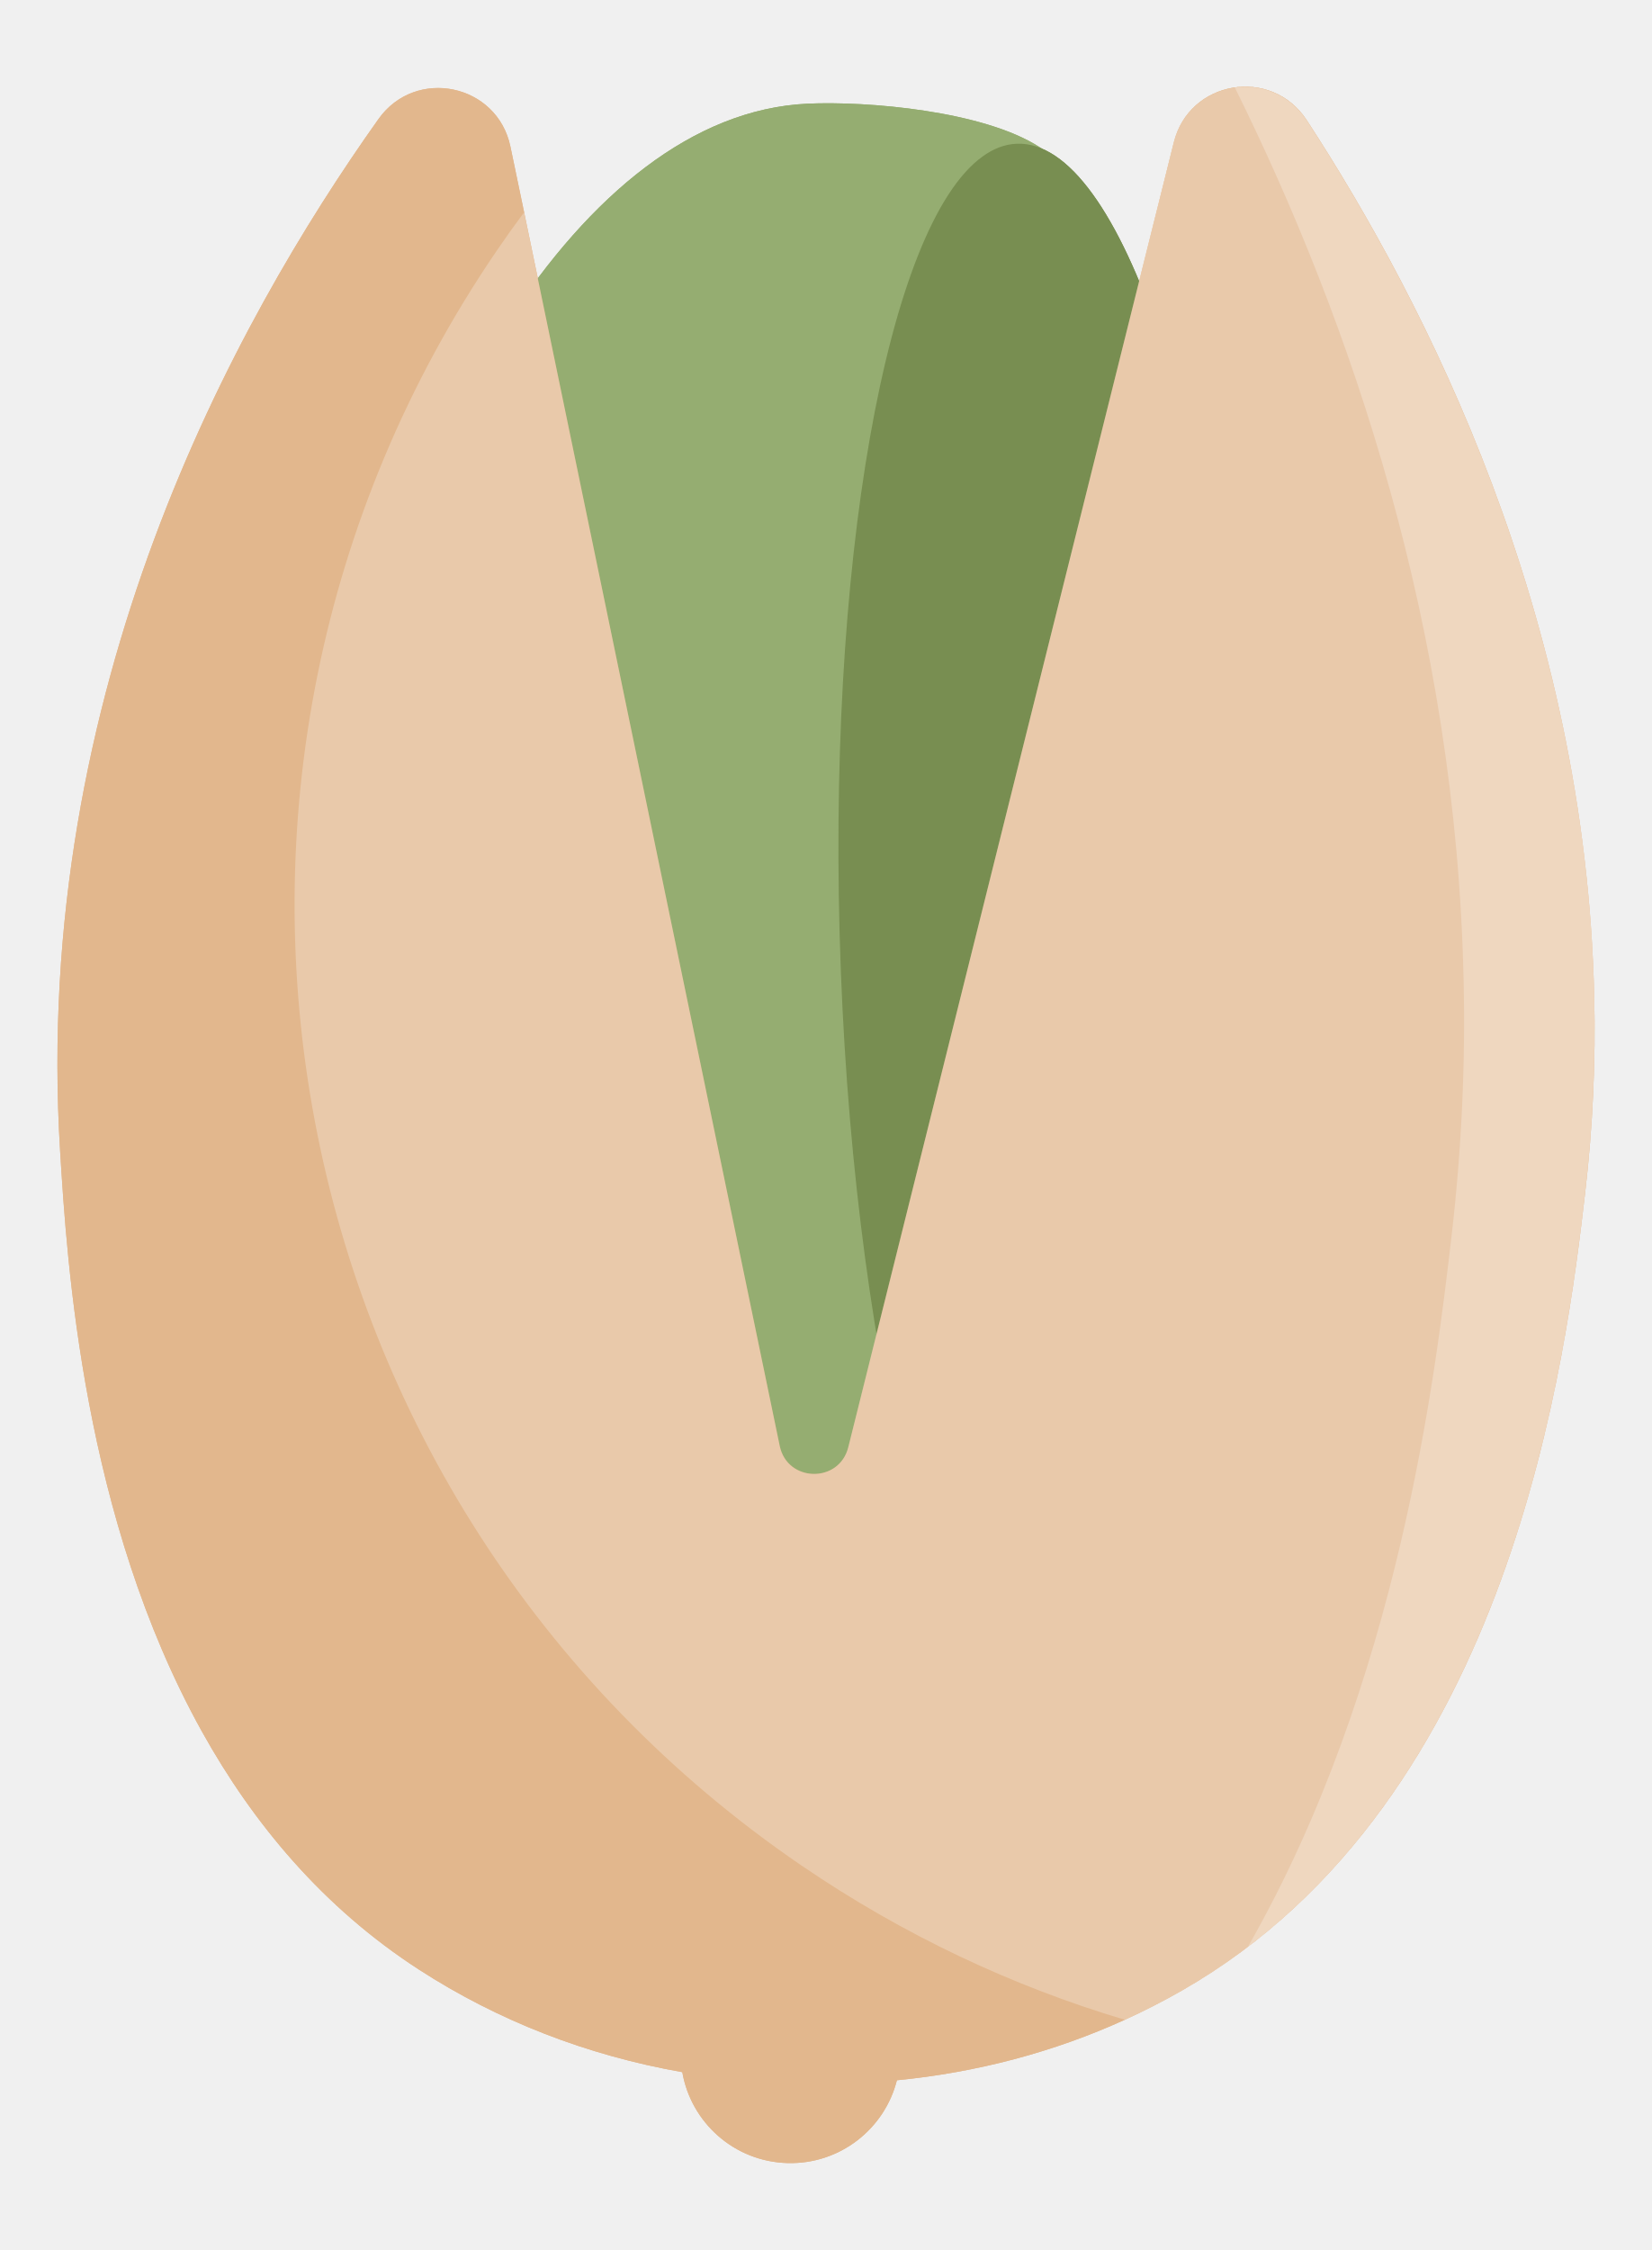
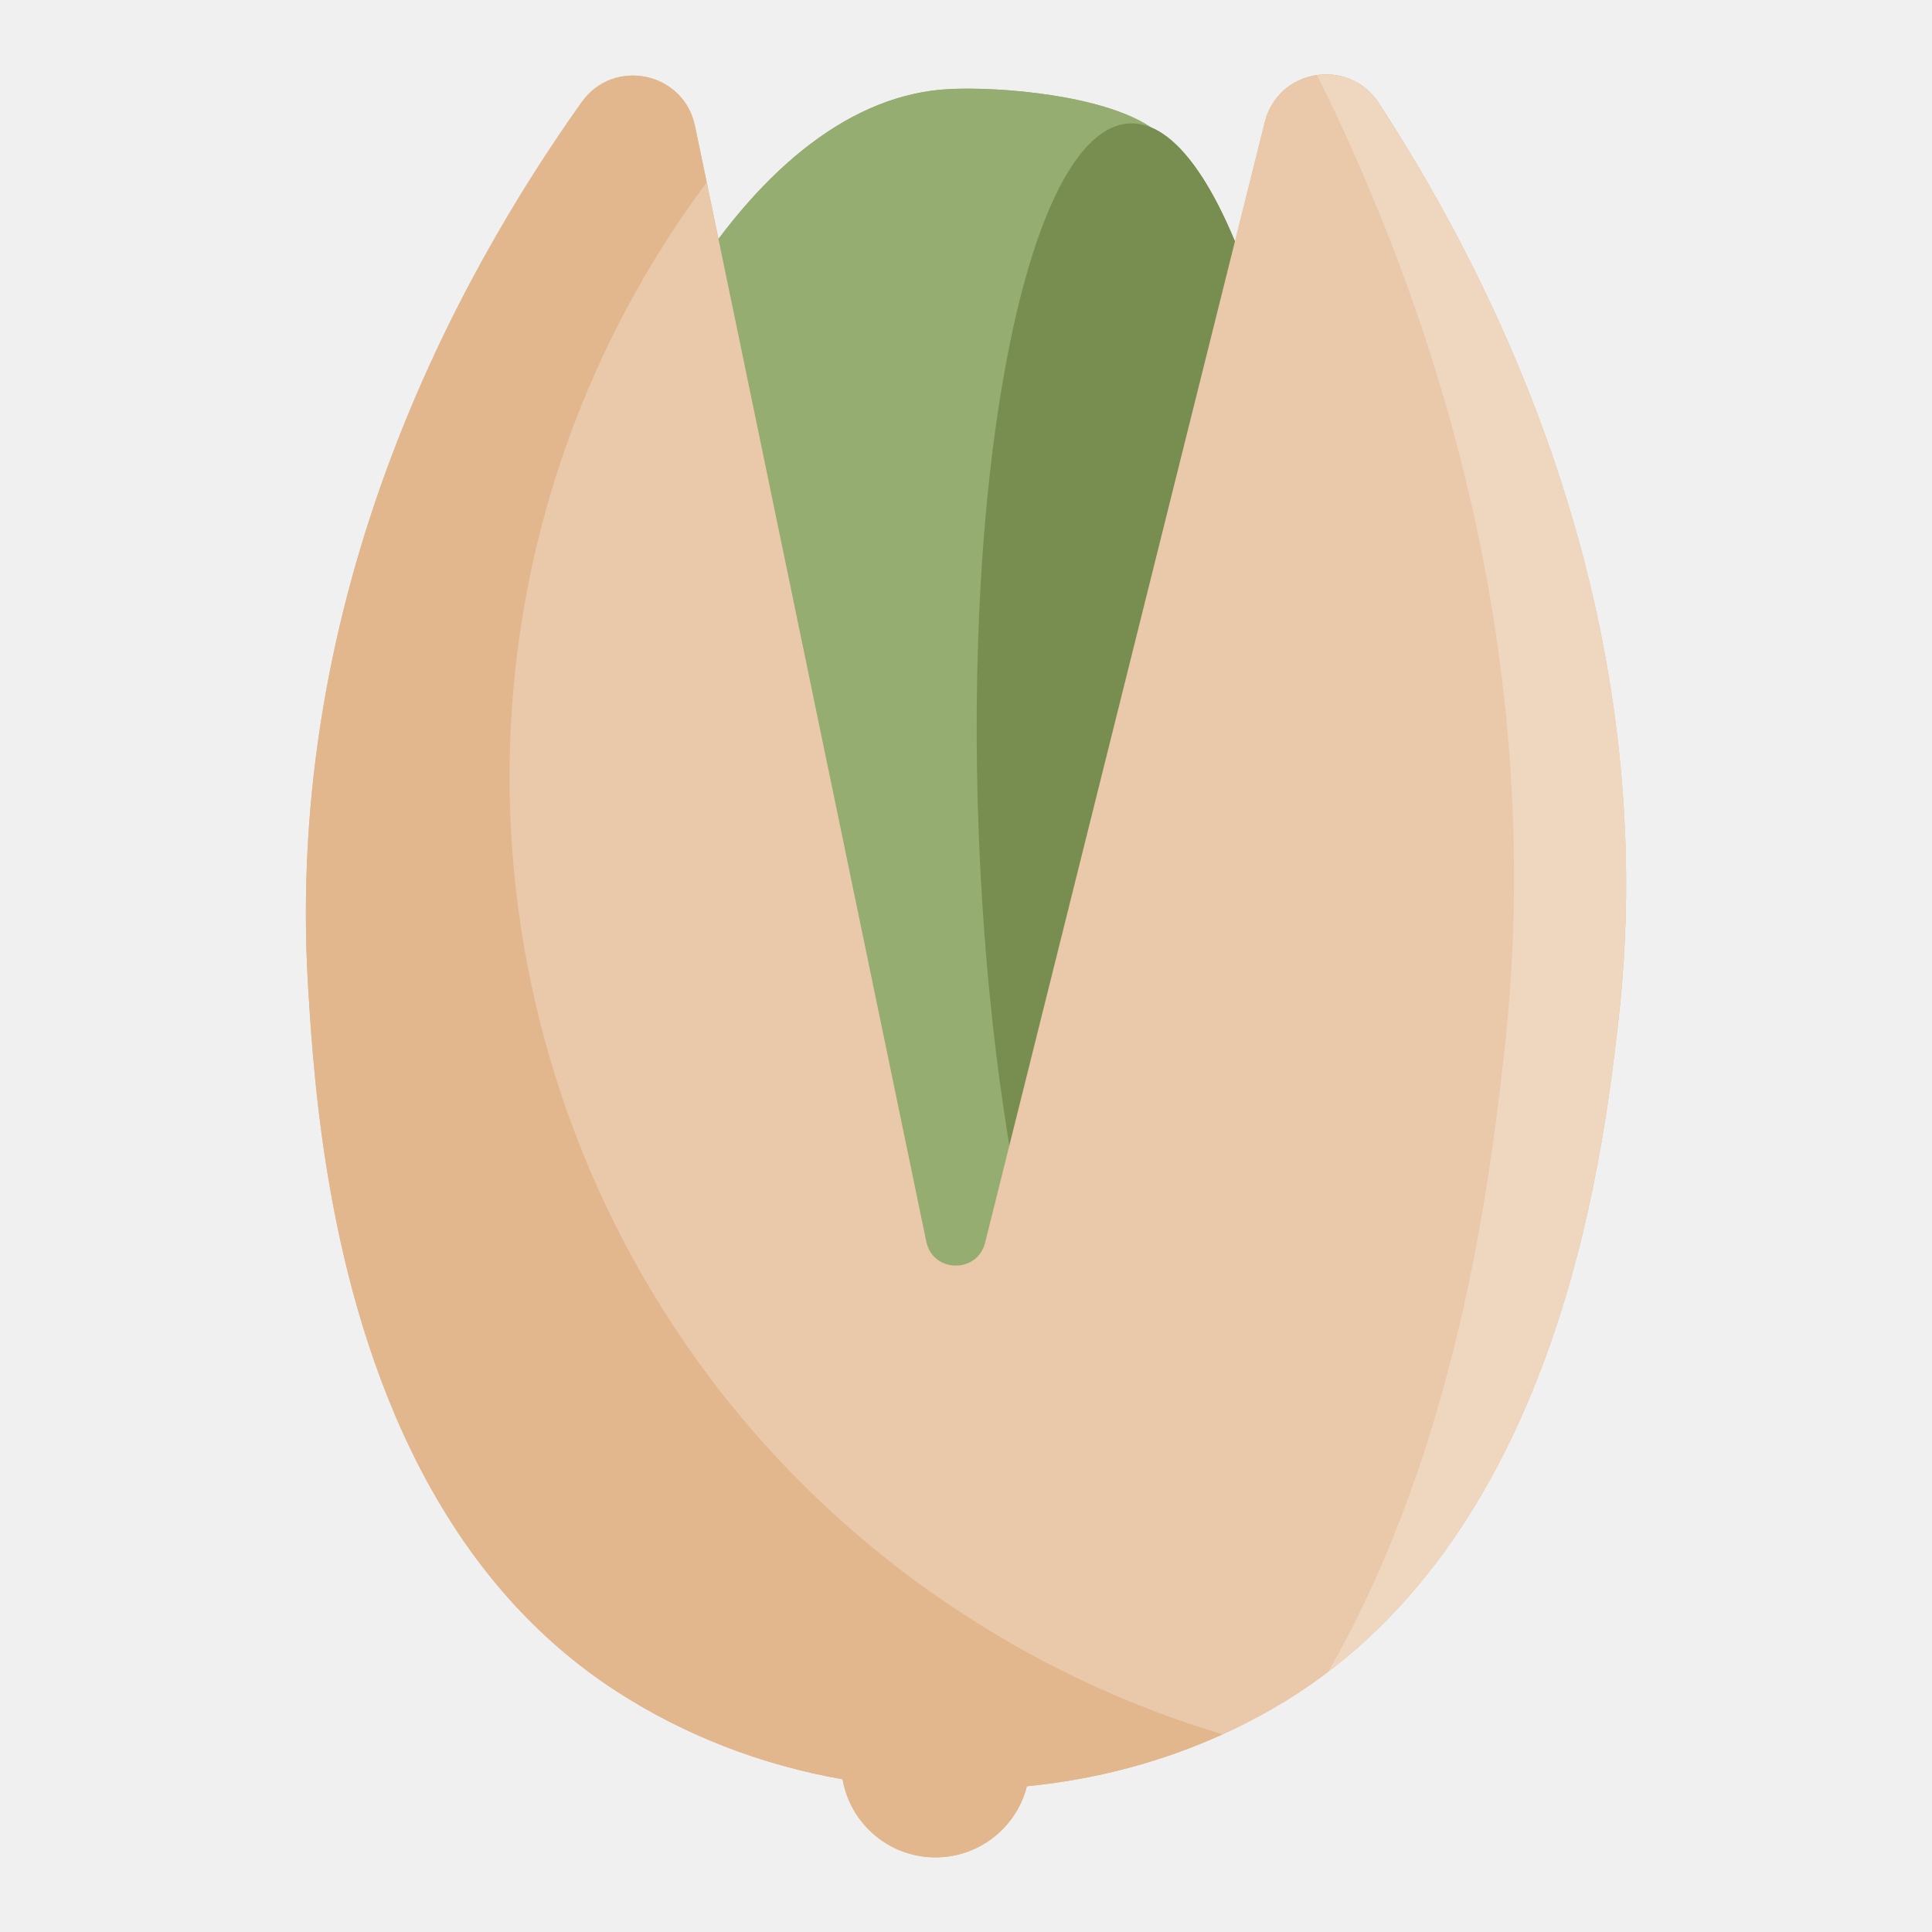
- <svg xmlns="http://www.w3.org/2000/svg" version="1.1" id="pistachio-flavor" x="0px" y="0px" viewBox="0 0 1836 2500" style="enable-background:new 0 0 1836 2500;" xml:space="preserve">
+ <svg xmlns="http://www.w3.org/2000/svg" version="1.1" id="pistachio-flavor" x="0px" y="0px" viewBox="0 0 2500 2500" style="enable-background:new 0 0 2500 2500;" xml:space="preserve">
  <style type="text/css">
	.st0{fill:#95AD71;}
	.st1{fill:#788E51;}
	.st2{fill:#E2B78D;}
- 	.st3{opacity:0.25;fill:#FFFFFF;enable-background:new    ;}
+ 	.st3{opacity:0.25;fill:#FFFFFF;}
+ 
+ 	
+ 	#pistachio-flavor {
+ 		cursor: pointer;
+ 	}
+ 
+ 	#pistachio-flavor:hover #pistachio_front {
+ 		animation: frontPistachio .6s ease-in-out alternate infinite;
+ 		transform-origin: center;
+ 		transform-box: fill-box;
+ 	}
+ 
+ 	#pistachio-flavor:hover #pistachio_back {
+ 		animation: backPistachio .6s ease-in-out alternate infinite;
+ 		transform-origin: bottom;
+ 		transform-box: fill-box;
+ 	}
+ 
+ 	#pistachio-flavor:hover .cover {
+ 		fill: #FFD27C;
+ 	}
+ 
+ 	#pistachio-flavor:hover .lightGreen {
+ 		fill: #AA3A3B;
+ 	}
+ 
+ 	#pistachio-flavor:hover .darkGreen {
+ 		fill: #761617;
+ 	}
+ 
+ 	.cover, .lightGreen, .darkGreen {
+ 		transition: fill .2s ease-in-out;
+ 	}
+ 
+ 	@keyframes frontPistachio {
+ 		0% {
+ 			transform: translateX(0px);
+ 		}
+ 		100% {
+ 			transform: translateX(-200px);
+ 		}
+ 	}
+ 
+ 	@keyframes backPistachio {
+ 		0% {
+ 			transform: rotate(0deg);
+ 		}
+ 		100% {
+ 			transform: rotate(15deg);
+ 		}
+ 	}
</style>
  <g id="pistachio_back">
    <g id="inside">
-       <path id="back_00000142147511406268388920000009456865791004620725_" class="st0" d="M361.2,881.6    c-28.1,136.9-40.8,276-34.9,402.2c0.4,8.6,0.9,17,1.5,25.4c31.6,465.3,319.6,708,658.5,692c60.8-2.9,119.2-13.9,174-32.8    c44.8-15.3,87.2-36,126.5-61.6c78-140.6,124-467.3,109.3-845.7c-10.6-275.1-51.2-520.6-106.5-685.6    c-60.1-85.6-63.2-166.2-134.2-212c-62.3-40.3-191.5-51.4-258.2-48.3C642.6,127.5,440.5,495.8,361.2,881.6z" />
-       <path id="shadow" class="st1" d="M934.5,1079.1c17.4,449.3,114.4,819.5,225.8,889.4c44.8-15.3,87.2-36,126.5-61.6    c78-140.6,124-467.3,109.3-845.7c-10.6-275.1-51.2-520.6-106.5-685.6c-45.8-136.6-101.8-218.1-159.5-215.9    c-13.3,0.5-26.1,5.4-38.4,14.4C985.6,251.2,917.1,628.5,934.5,1079.1z" />
+       <path id="back_00000142147511406268388920000009456865791004620725_" class="st0 lightGreen" d="M693.2,881.6    c-28.1,136.9-40.8,276-34.9,402.2c0.4,8.6,0.9,17,1.5,25.4c31.6,465.3,319.6,708,658.5,692c60.8-2.9,119.2-13.9,174-32.8    c44.8-15.3,87.2-36,126.5-61.6c78-140.6,124-467.3,109.3-845.7c-10.6-275.1-51.2-520.6-106.5-685.6    c-60.1-85.6-63.2-166.2-134.2-212c-62.3-40.3-191.5-51.4-258.2-48.3C974.6,127.5,772.5,495.8,693.2,881.6z" />
+       <path id="shadow" class="st1 darkGreen" d="M1266.5,1079.1c17.4,449.3,114.4,819.5,225.8,889.4c44.8-15.3,87.2-36,126.5-61.6    c78-140.6,124-467.3,109.3-845.7c-10.6-275.1-51.2-520.6-106.5-685.6c-45.8-136.6-101.8-218.1-159.5-215.9    c-13.3,0.5-26.1,5.4-38.4,14.4C1317.6,251.2,1249.1,628.5,1266.5,1079.1z" />
    </g>
    <g id="cover">
-       <path id="back" class="st2" d="M66.8,1278.8c7.7,125.5,25.7,407.9,157.6,645.1c56.6,101.8,134.2,195.2,241,264.4    c88,57,186.9,95.4,292.9,114.1c9.7,56.1,57.8,99.4,116.9,101c58.2,1.6,107.9-37.8,121.6-92c89.1-8.7,174.3-31.3,253.3-67.2    c21.8-9.9,43.1-20.8,64-32.8c367.9-210.8,427-709.6,447.6-886.4c8.6-74,11.7-146.2,10.1-216.2c-9.2-424.7-186.7-771.3-319.5-975.2    c-39.1-59.9-130.6-44.7-147.8,24.7c-120.6,483.2-241.1,966.5-361.7,1449.7c-10.1,40.3-67.8,39.2-76.2-1.5    c-94.8-456.9-189.5-913.7-284.1-1370.6L567.3,163C552.8,93,462,74,420.6,132.3C259.6,358.9,35.3,767.5,66.8,1278.8z" />
-       <path id="light_1" class="st3" d="M1761.6,1325.1c-19.1,164.4-71.6,607.2-374.7,838c-22.8,17.4-47.1,33.6-72.8,48.3    c-20.8,12-42.2,22.9-64,32.8c-124.7-37.2-245.9-94-359.2-171.3C301.8,1670.8,150.2,867.3,552.3,278.2    c9.8-14.3,19.8-28.4,30.1-42.2c94.7,456.9,189.4,913.7,284.1,1370.6c8.4,40.7,66.1,41.9,76.2,1.5    c120.5-483.2,241.1-966.5,361.7-1449.7c8.9-35.5,37.2-56.8,68-61.1c29.3-4.1,60.8,7.3,79.9,36.5    c132.8,203.9,310.3,550.5,319.5,975.2C1773.3,1178.9,1770.2,1251.1,1761.6,1325.1z" />
-       <path id="light_2" class="st3" d="M1761.6,1325.1c-19.1,164.4-71.6,607.2-374.7,838c167.9-293.3,208.4-635.8,226.4-790.4    c11.3-97.2,15.4-192,13.3-284c-8.4-390.4-125.1-730.5-254.2-991.4c29.3-4.1,60.8,7.3,79.9,36.5    c132.8,203.9,310.3,550.5,319.5,975.2C1773.3,1178.9,1770.2,1251.1,1761.6,1325.1z" />
+       <path id="back" class="st2 cover" d="M398.8,1278.8c7.7,125.5,25.7,407.9,157.6,645.1c56.6,101.8,134.2,195.2,241,264.4    c88,57,186.9,95.4,292.9,114.1c9.7,56.1,57.8,99.4,116.9,101c58.2,1.6,107.9-37.8,121.6-92c89.1-8.7,174.3-31.3,253.3-67.2    c21.8-9.9,43.1-20.8,64-32.8c367.9-210.8,427-709.6,447.6-886.4c8.6-74,11.7-146.2,10.1-216.2c-9.2-424.7-186.7-771.3-319.5-975.2    c-39.1-59.9-130.6-44.7-147.8,24.7c-120.6,483.2-241.1,966.5-361.7,1449.7c-10.1,40.3-67.8,39.2-76.2-1.5    c-94.8-456.9-189.5-913.7-284.1-1370.6L899.3,163C884.8,93,794,74,752.6,132.3C591.6,358.9,367.3,767.5,398.8,1278.8z" />
+       <path id="light_1" class="st3" d="M2093.6,1325.1c-19.1,164.4-71.6,607.2-374.7,838c-22.8,17.4-47.1,33.6-72.8,48.3    c-20.8,12-42.2,22.9-64,32.8c-124.7-37.2-245.9-94-359.2-171.3C633.8,1670.8,482.2,867.3,884.3,278.2    c9.8-14.3,19.8-28.4,30.1-42.2c94.7,456.9,189.4,913.7,284.1,1370.6c8.4,40.7,66.1,41.9,76.2,1.5    c120.5-483.2,241.1-966.5,361.7-1449.7c8.9-35.5,37.2-56.8,68-61.1c29.3-4.1,60.8,7.3,79.9,36.5    c132.8,203.9,310.3,550.5,319.5,975.2C2105.3,1178.9,2102.2,1251.1,2093.6,1325.1z" />
+       <path id="light_2" class="st3" d="M2093.6,1325.1c-19.1,164.4-71.6,607.2-374.7,838c167.9-293.3,208.4-635.8,226.4-790.4    c11.3-97.2,15.4-192,13.3-284c-8.4-390.4-125.1-730.5-254.2-991.4c29.3-4.1,60.8,7.3,79.9,36.5    c132.8,203.9,310.3,550.5,319.5,975.2C2105.3,1178.9,2102.2,1251.1,2093.6,1325.1z" />
    </g>
  </g>
  <g id="pistachio_front">
    <g id="inside_00000042695806121562733650000010327554164861735327_">
-       <path id="back_00000166640619981771835970000003738826126611724448_" class="st0" d="M361.2,881.6    c-28.1,136.9-40.8,276-34.9,402.2c0.4,8.6,0.9,17,1.5,25.4c31.6,465.3,319.6,708,658.5,692c60.8-2.9,119.2-13.9,174-32.8    c44.8-15.3,87.2-36,126.5-61.6c78-140.6,124-467.3,109.3-845.7c-10.6-275.1-51.2-520.6-106.5-685.6    c-60.1-85.6-63.2-166.2-134.2-212c-62.3-40.3-191.5-51.4-258.2-48.3C642.6,127.5,440.5,495.8,361.2,881.6z" />
-       <path id="shadow_00000053518074063119363950000001386851577108713135_" class="st1" d="M934.5,1079.1    c17.4,449.3,114.4,819.5,225.8,889.4c44.8-15.3,87.2-36,126.5-61.6c78-140.6,124-467.3,109.3-845.7    c-10.6-275.1-51.2-520.6-106.5-685.6c-45.8-136.6-101.8-218.1-159.5-215.9c-13.3,0.5-26.1,5.4-38.4,14.4    C985.6,251.2,917.1,628.5,934.5,1079.1z" />
+       <path id="back_00000166640619981771835970000003738826126611724448_" class="st0 lightGreen" d="M693.2,881.6    c-28.1,136.9-40.8,276-34.9,402.2c0.4,8.6,0.9,17,1.5,25.4c31.6,465.3,319.6,708,658.5,692c60.8-2.9,119.2-13.9,174-32.8    c44.8-15.3,87.2-36,126.5-61.6c78-140.6,124-467.3,109.3-845.7c-10.6-275.1-51.2-520.6-106.5-685.6    c-60.1-85.6-63.2-166.2-134.2-212c-62.3-40.3-191.5-51.4-258.2-48.3C974.6,127.5,772.5,495.8,693.2,881.6z" />
+       <path id="shadow_00000053518074063119363950000001386851577108713135_" class="st1 darkGreen" d="M1266.5,1079.1    c17.4,449.3,114.4,819.5,225.8,889.4c44.8-15.3,87.2-36,126.5-61.6c78-140.6,124-467.3,109.3-845.7    c-10.6-275.1-51.2-520.6-106.5-685.6c-45.8-136.6-101.8-218.1-159.5-215.9c-13.3,0.5-26.1,5.4-38.4,14.4    C1317.6,251.2,1249.1,628.5,1266.5,1079.1z" />
    </g>
    <g id="cover_00000032617916663425796540000005985505795572559269_">
-       <path id="back_00000122684760806687702360000004729530845508166279_" class="st2" d="M66.8,1278.8    c7.7,125.5,25.7,407.9,157.6,645.1c56.6,101.8,134.2,195.2,241,264.4c88,57,186.9,95.4,292.9,114.1c9.7,56.1,57.8,99.4,116.9,101    c58.2,1.6,107.9-37.8,121.6-92c89.1-8.7,174.3-31.3,253.3-67.2c21.8-9.9,43.1-20.8,64-32.8c367.9-210.8,427-709.6,447.6-886.4    c8.6-74,11.7-146.2,10.1-216.2c-9.2-424.7-186.7-771.3-319.5-975.2c-39.1-59.9-130.6-44.7-147.8,24.7    c-120.6,483.2-241.1,966.5-361.7,1449.7c-10.1,40.3-67.8,39.2-76.2-1.5c-94.8-456.9-189.5-913.7-284.1-1370.6L567.3,163    C552.8,93.1,462,74,420.6,132.3C259.6,358.9,35.3,767.5,66.8,1278.8z" />
-       <path id="light_1_00000098930199092126286330000014141776424688568744_" class="st3" d="M1761.6,1325.1    c-19.1,164.4-71.6,607.2-374.7,838c-22.8,17.4-47.1,33.6-72.8,48.3c-20.8,12-42.2,22.9-64,32.8c-124.7-37.2-245.9-94-359.2-171.3    C301.8,1670.8,150.2,867.3,552.3,278.2c9.8-14.3,19.8-28.4,30.1-42.2c94.7,456.9,189.4,913.7,284.1,1370.6    c8.4,40.7,66.1,41.9,76.2,1.5c120.5-483.2,241.1-966.5,361.7-1449.7c8.9-35.5,37.2-56.8,68-61.1c29.3-4.1,60.8,7.3,79.9,36.5    c132.8,203.9,310.3,550.5,319.5,975.2C1773.3,1179,1770.2,1251.2,1761.6,1325.1z" />
-       <path id="light_2_00000063612389639156389990000004312760790532701100_" class="st3" d="M1761.6,1325.1    c-19.1,164.4-71.6,607.2-374.7,838c167.9-293.3,208.4-635.8,226.4-790.4c11.3-97.2,15.4-192,13.3-284    c-8.4-390.4-125.1-730.5-254.2-991.4c29.3-4.1,60.8,7.3,79.9,36.5c132.8,203.9,310.3,550.5,319.5,975.2    C1773.3,1179,1770.2,1251.2,1761.6,1325.1z" />
+       <path id="back_00000122684760806687702360000004729530845508166279_" class="st2 cover" d="M398.8,1278.8    c7.7,125.5,25.7,407.9,157.6,645.1c56.6,101.8,134.2,195.2,241,264.4c88,57,186.9,95.4,292.9,114.1c9.7,56.1,57.8,99.4,116.9,101    c58.2,1.6,107.9-37.8,121.6-92c89.1-8.7,174.3-31.3,253.3-67.2c21.8-9.9,43.1-20.8,64-32.8c367.9-210.8,427-709.6,447.6-886.4    c8.6-74,11.7-146.2,10.1-216.2c-9.2-424.7-186.7-771.3-319.5-975.2c-39.1-59.9-130.6-44.7-147.8,24.7    c-120.6,483.2-241.1,966.5-361.7,1449.7c-10.1,40.3-67.8,39.2-76.2-1.5c-94.8-456.9-189.5-913.7-284.1-1370.6L899.3,163    C884.8,93.1,794,74,752.6,132.3C591.6,358.9,367.3,767.5,398.8,1278.8z" />
+       <path id="light_1_00000098930199092126286330000014141776424688568744_" class="st3" d="M2093.6,1325.1    c-19.1,164.4-71.6,607.2-374.7,838c-22.8,17.4-47.1,33.6-72.8,48.3c-20.8,12-42.2,22.9-64,32.8c-124.7-37.2-245.9-94-359.2-171.3    C633.8,1670.8,482.2,867.3,884.3,278.2c9.8-14.3,19.8-28.4,30.1-42.2c94.7,456.9,189.4,913.7,284.1,1370.6    c8.4,40.7,66.1,41.9,76.2,1.5c120.5-483.2,241.1-966.5,361.7-1449.7c8.9-35.5,37.2-56.8,68-61.1c29.3-4.1,60.8,7.3,79.9,36.5    c132.8,203.9,310.3,550.5,319.5,975.2C2105.3,1179,2102.2,1251.2,2093.6,1325.1z" />
+       <path id="light_2_00000063612389639156389990000004312760790532701100_" class="st3" d="M2093.6,1325.1    c-19.1,164.4-71.6,607.2-374.7,838c167.9-293.3,208.4-635.8,226.4-790.4c11.3-97.2,15.4-192,13.3-284    c-8.4-390.4-125.1-730.5-254.2-991.4c29.3-4.1,60.8,7.3,79.9,36.5c132.8,203.9,310.3,550.5,319.5,975.2    C2105.3,1179,2102.2,1251.2,2093.6,1325.1z" />
    </g>
  </g>
</svg>
